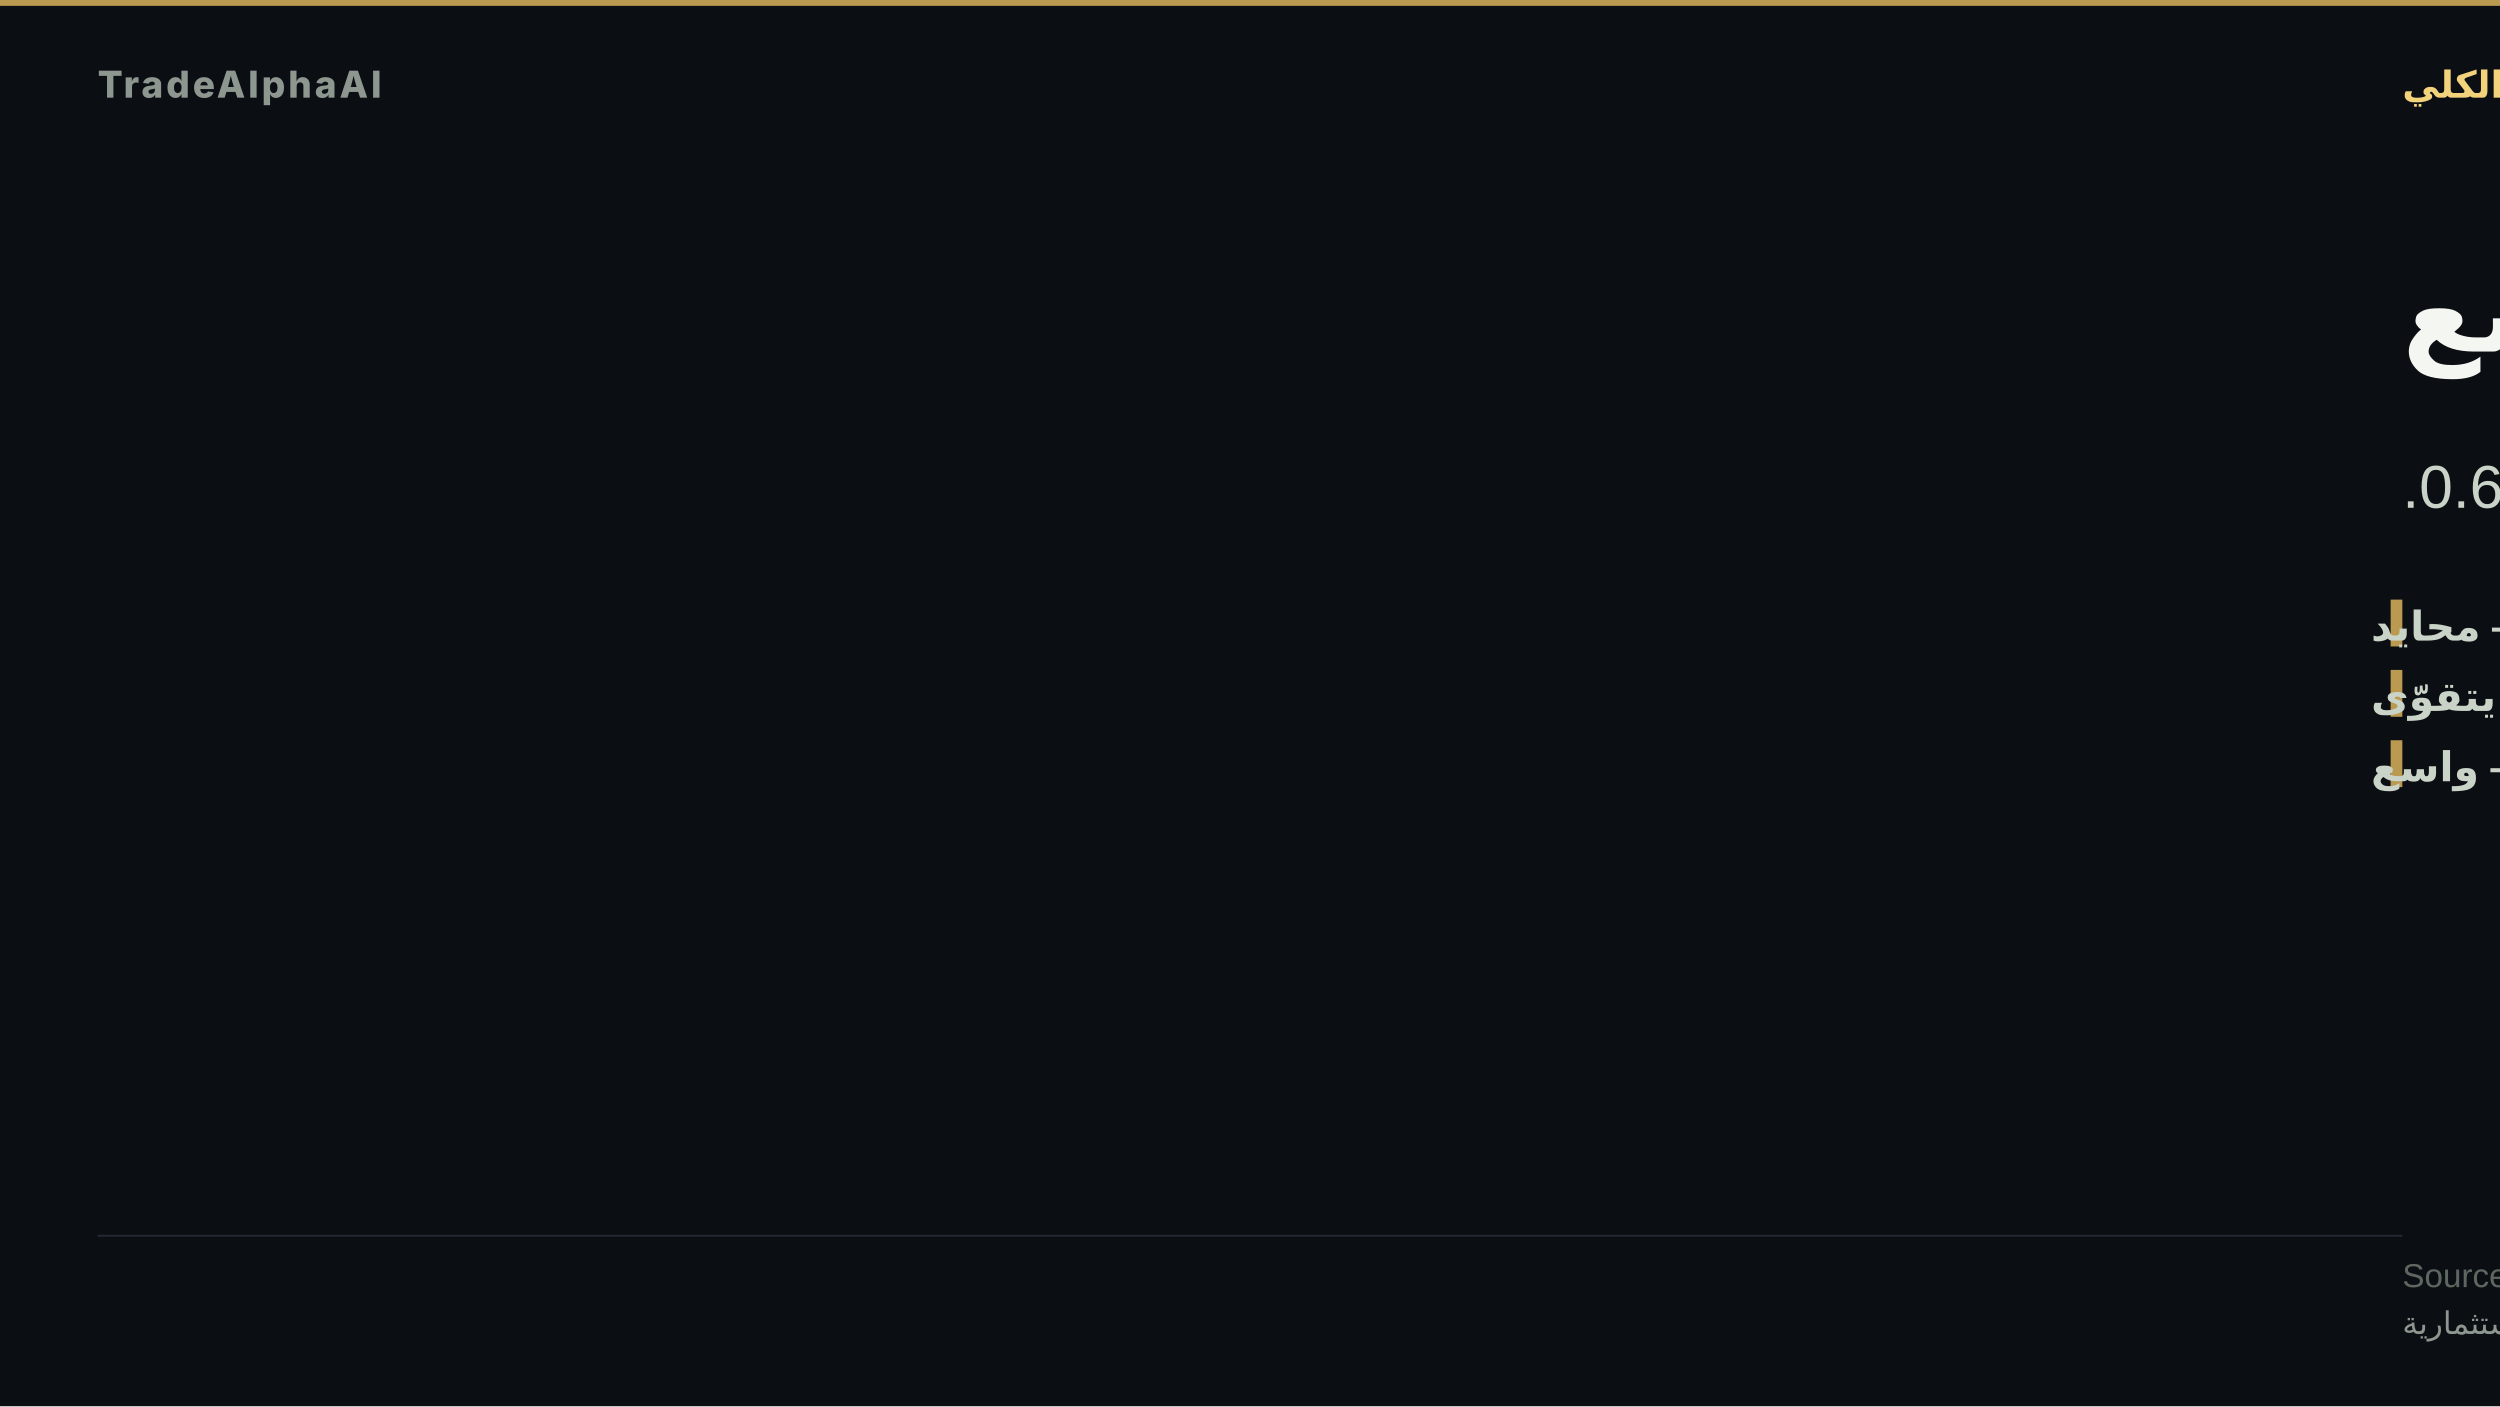
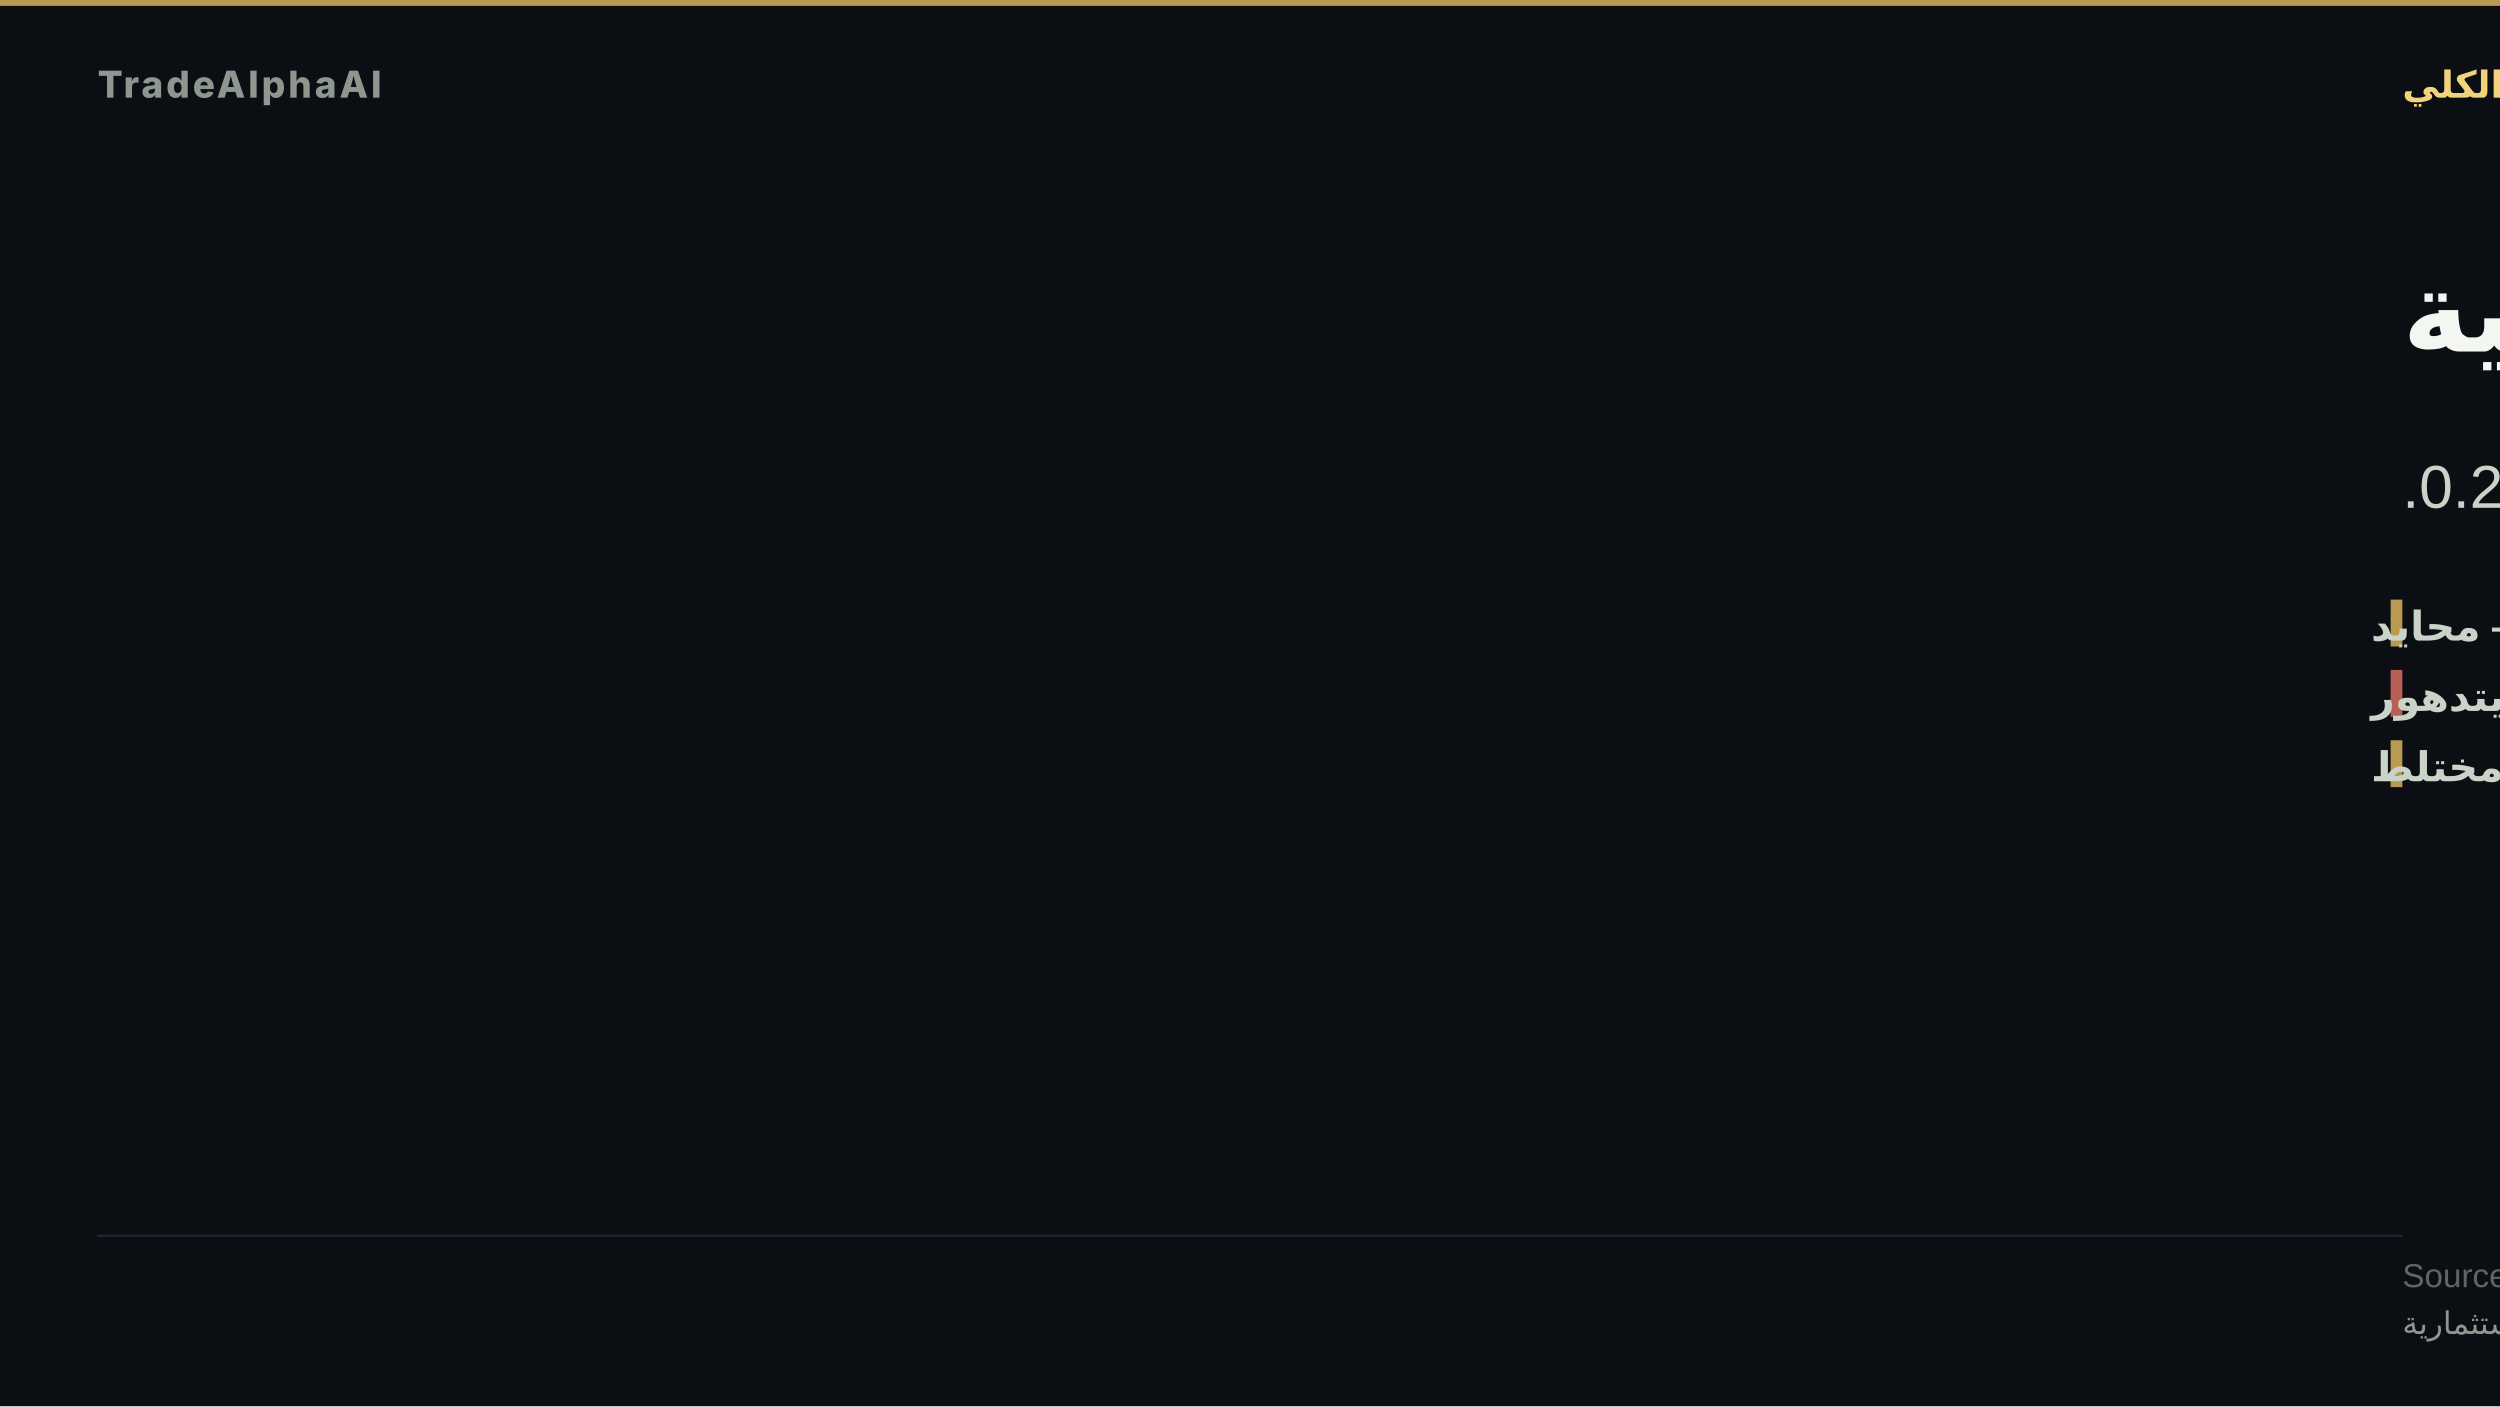
- <svg xmlns="http://www.w3.org/2000/svg" width="1280" height="720" viewBox="0 0 1280 720" role="img" aria-label="دعم مخاطر واسع">
+ <svg xmlns="http://www.w3.org/2000/svg" width="1280" height="720" viewBox="0 0 1280 720" role="img" aria-label="هشاشة كلية">
  <rect width="1280" height="720" fill="#0b0e13" />
  <rect x="0" y="0" width="1280" height="3" fill="#d8b15a" opacity="0.85" />
  <text x="50" y="50" font-family="'Inter','Segoe UI','Helvetica Neue',Arial,sans-serif" font-size="19" font-weight="800" letter-spacing="1.5" fill="#8d978f" text-anchor="start">TradeAlphaAI</text>
  <text x="1230" y="50" font-family="'Tajawal','Cairo','Segoe UI',Arial,sans-serif" font-size="19" font-weight="700" letter-spacing="0" fill="#f2d27b" text-anchor="end" direction="rtl">النظام الكلي</text>
-   <text x="1230" y="180" font-family="'Tajawal','Cairo','Segoe UI',Arial,sans-serif" font-size="58" font-weight="800" fill="#f4f7f1" text-anchor="end" direction="rtl">دعم مخاطر واسع</text>
-   <text x="1230" y="260" font-family="'Tajawal','Cairo','Segoe UI',Arial,sans-serif" font-size="31" font-weight="500" fill="#cad3c7" text-anchor="end" direction="rtl">سيولة محايد · استقرار يتقوّى · اتساق 0.6.</text>
+   <text x="1230" y="180" font-family="'Tajawal','Cairo','Segoe UI',Arial,sans-serif" font-size="58" font-weight="800" fill="#f4f7f1" text-anchor="end" direction="rtl">هشاشة كلية</text>
+   <text x="1230" y="260" font-family="'Tajawal','Cairo','Segoe UI',Arial,sans-serif" font-size="31" font-weight="500" fill="#cad3c7" text-anchor="end" direction="rtl">سيولة محايد · استقرار يتدهور · اتساق 0.2.</text>
  <rect x="1224" y="307" width="6" height="24" fill="#d8b15a" opacity="0.85" />
  <text x="1214" y="328" font-family="'Tajawal','Cairo','Segoe UI',Arial,sans-serif" font-size="21" font-weight="600" fill="#cad3c7" text-anchor="end" direction="rtl">السيولة — محايد</text>
-   <rect x="1224" y="343" width="6" height="24" fill="#d8b15a" opacity="0.85" />
-   <text x="1214" y="364" font-family="'Tajawal','Cairo','Segoe UI',Arial,sans-serif" font-size="21" font-weight="600" fill="#cad3c7" text-anchor="end" direction="rtl">الاستقرار — يتقوّى</text>
+   <rect x="1224" y="343" width="6" height="24" fill="#d66e60" opacity="0.85" />
+   <text x="1214" y="364" font-family="'Tajawal','Cairo','Segoe UI',Arial,sans-serif" font-size="21" font-weight="600" fill="#cad3c7" text-anchor="end" direction="rtl">الاستقرار — يتدهور</text>
  <rect x="1224" y="379" width="6" height="24" fill="#d8b15a" opacity="0.85" />
-   <text x="1214" y="400" font-family="'Tajawal','Cairo','Segoe UI',Arial,sans-serif" font-size="21" font-weight="600" fill="#cad3c7" text-anchor="end" direction="rtl">الاتساع — واسع</text>
+   <text x="1214" y="400" font-family="'Tajawal','Cairo','Segoe UI',Arial,sans-serif" font-size="21" font-weight="600" fill="#cad3c7" text-anchor="end" direction="rtl">الاتساع — مختلط</text>
  <rect x="50" y="632.2" width="1180" height="1" fill="rgba(148,163,184,0.18)" />
  <text x="1230" y="659" font-family="'Tajawal','Cairo','Segoe UI',Arial,sans-serif" font-size="17" fill="#5d675f" text-anchor="end" direction="rtl">Source: TradeAlphaAI macro-reactions + liquidity-regime artifacts</text>
  <text x="1230" y="683" font-family="'Tajawal','Cairo','Segoe UI',Arial,sans-serif" font-size="16" fill="#8d978f" text-anchor="end" direction="rtl">استخبارات سوق تعليمية — ليست نصيحة استثمارية</text>
</svg>
